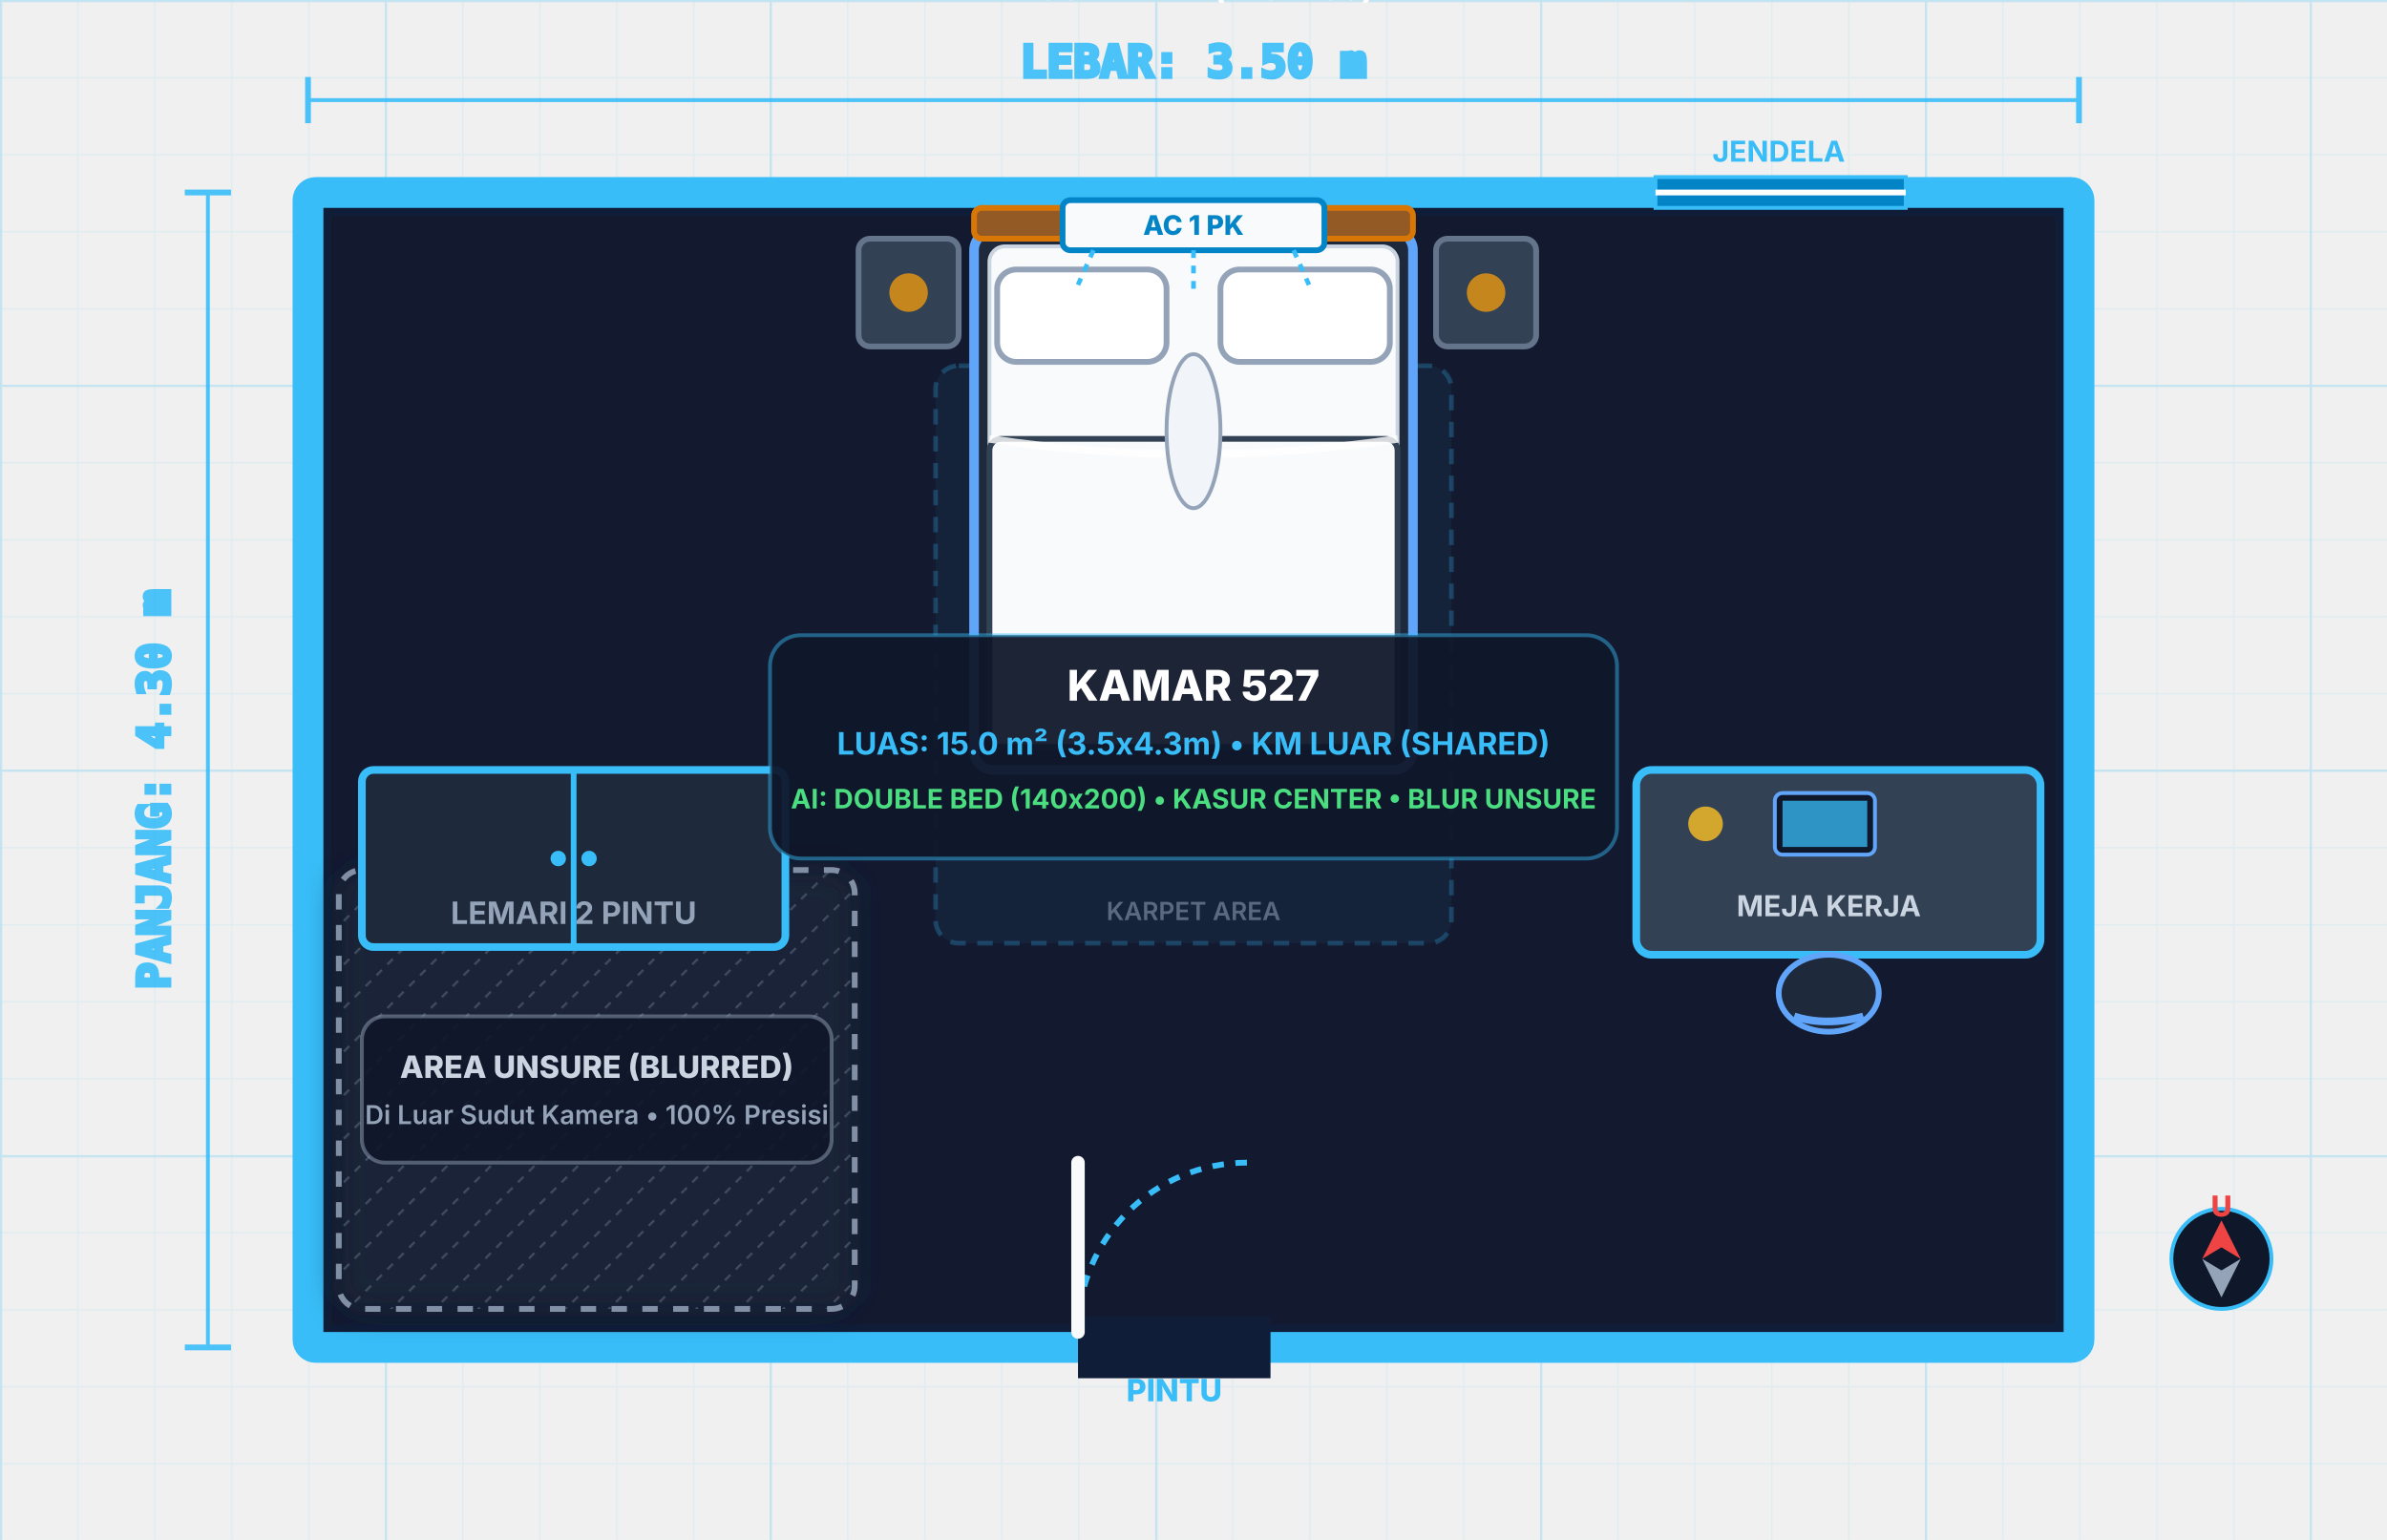
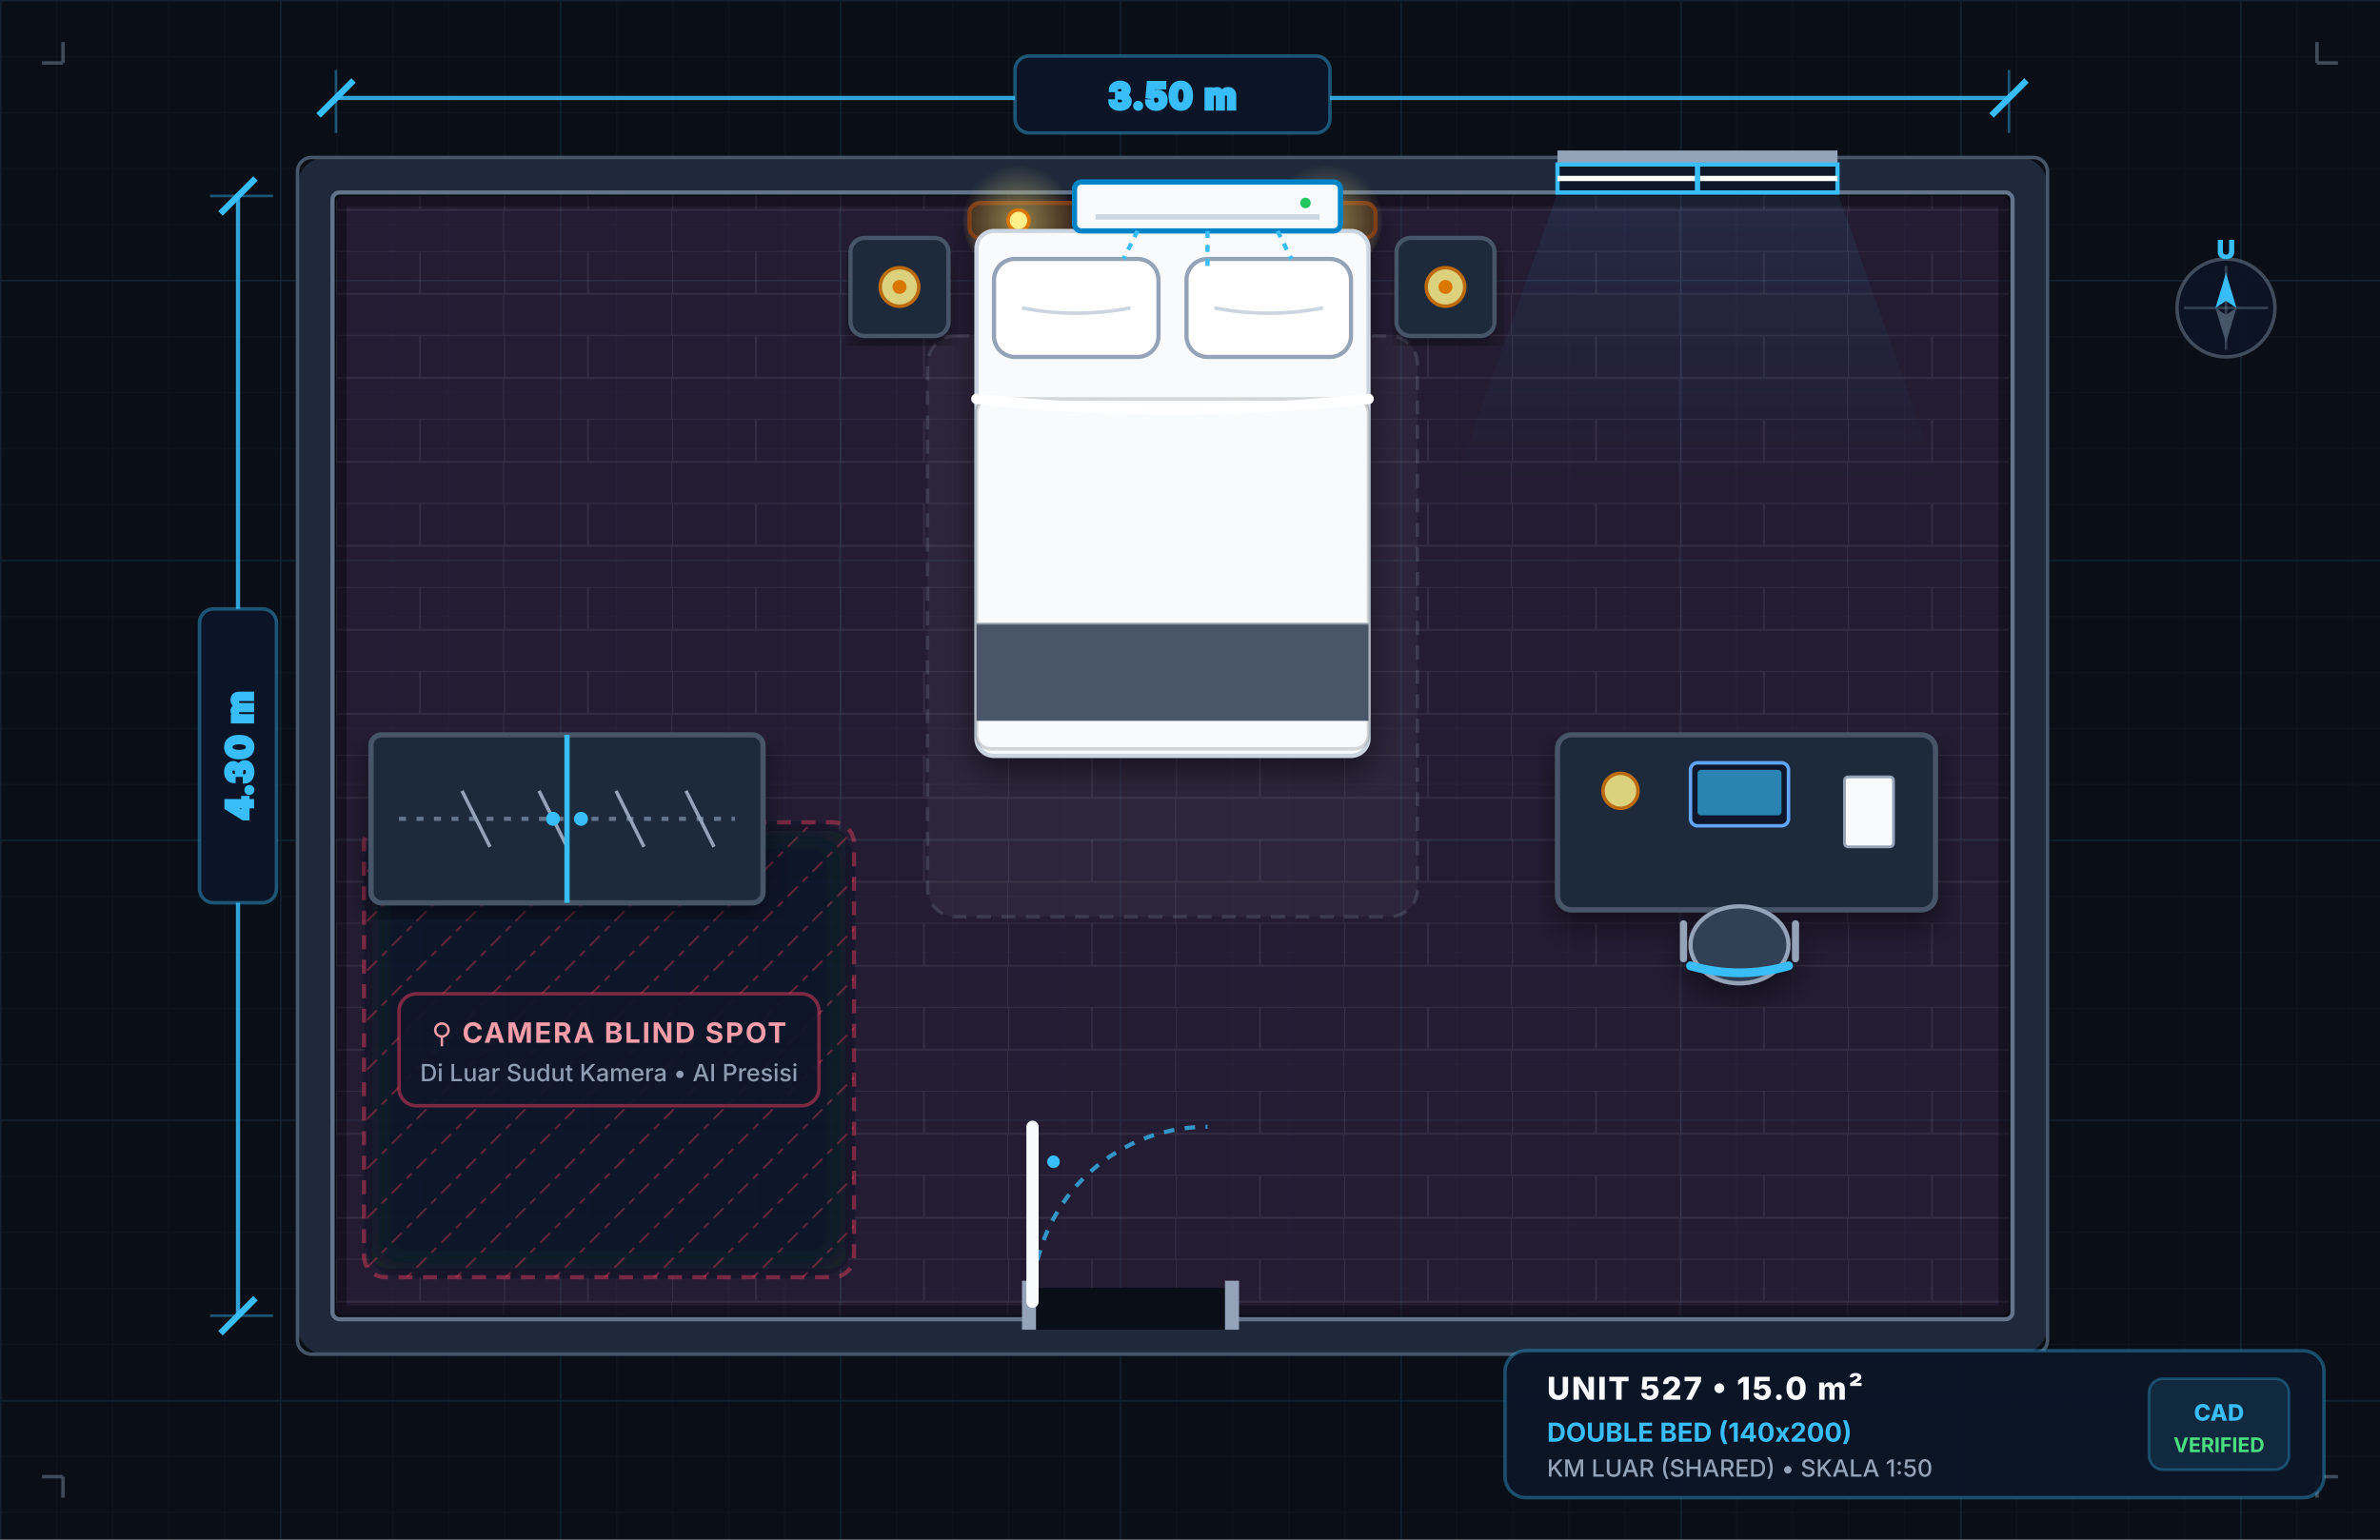
- <svg xmlns="http://www.w3.org/2000/svg" viewBox="0 0 620 400" width="100%" height="100%" style="background:#0b1329; border-radius:12px; font-family:'Inter',system-ui,sans-serif;">
+ <svg xmlns="http://www.w3.org/2000/svg" viewBox="0 0 680 440" width="100%" height="100%" style="background:#090e17; border-radius:14px; font-family:'Inter',system-ui,-apple-system,sans-serif;">
  <defs>
-     <pattern id="grid_s_227" width="20" height="20" patternUnits="userSpaceOnUse">
-       <path d="M 20 0 L 0 0 0 20" fill="none" stroke="rgba(56, 189, 248, 0.08)" stroke-width="0.8" />
+     <pattern id="grid_cad_227" width="16" height="16" patternUnits="userSpaceOnUse">
+       <path d="M 16 0 L 0 0 0 16" fill="none" stroke="rgba(148, 163, 184, 0.04)" stroke-width="0.75" />
    </pattern>
-     <pattern id="grid_m_227" width="100" height="100" patternUnits="userSpaceOnUse">
-       <path d="M 100 0 L 0 0 0 100" fill="none" stroke="rgba(56, 189, 248, 0.18)" stroke-width="1.2" />
+     <pattern id="grid_major_227" width="80" height="80" patternUnits="userSpaceOnUse">
+       <path d="M 80 0 L 0 0 0 80" fill="none" stroke="rgba(56, 189, 248, 0.08)" stroke-width="1" />
    </pattern>
-     <pattern id="tile_227" width="12" height="12" patternUnits="userSpaceOnUse">
-       <rect width="12" height="12" fill="rgba(14, 165, 233, 0.12)" />
-       <path d="M 12 0 L 0 0 0 12" fill="none" stroke="rgba(56, 189, 248, 0.28)" stroke-width="0.7" />
+     <pattern id="parquet_227" width="48" height="24" patternUnits="userSpaceOnUse">
+       <rect width="48" height="24" fill="#5b3b70" fill-opacity="0.32" />
+       <path d="M 0 12 L 48 12 M 24 0 L 24 12 M 0 24 L 48 24 M 48 12 L 48 24 M 0 0 L 0 12" fill="none" stroke="rgba(255, 255, 255, 0.07)" stroke-width="0.6" />
    </pattern>
-     <filter id="unsure_blur_227" x="-20%" y="-20%" width="140%" height="140%">
-       <feGaussianBlur stdDeviation="3.8" />
+     <pattern id="bm_tile_227" width="14" height="14" patternUnits="userSpaceOnUse">
+       <rect width="14" height="14" fill="#0f2338" />
+       <path d="M 14 0 L 0 0 0 14" fill="none" stroke="rgba(56, 189, 248, 0.22)" stroke-width="0.6" />
+     </pattern>
+     <filter id="frost_blur_227" x="-10%" y="-10%" width="120%" height="120%">
+       <feGaussianBlur stdDeviation="5" result="blur" />
+       <feColorMatrix type="matrix" values="1 0 0 0 0  0 1 0 0 0  0 0 1 0 0  0 0 0 18 -7" />
    </filter>
-     <pattern id="unsure_hatch_227" width="8" height="8" patternTransform="rotate(45 0 0)" patternUnits="userSpaceOnUse">
-       <line x1="0" y1="0" x2="0" y2="8" stroke="rgba(148, 163, 184, 0.35)" stroke-width="1.2" stroke-dasharray="2 2" />
+     <pattern id="blind_hatch_227" width="10" height="10" patternTransform="rotate(45 0 0)" patternUnits="userSpaceOnUse">
+       <line x1="0" y1="0" x2="0" y2="10" stroke="rgba(244, 63, 94, 0.35)" stroke-width="1.2" stroke-dasharray="2 2" />
    </pattern>
+     <linearGradient id="win_light_227" x1="0%" y1="0%" x2="0%" y2="100%">
+       <stop offset="0%" stop-color="#38bdf8" stop-opacity="0.18" />
+       <stop offset="100%" stop-color="#38bdf8" stop-opacity="0.0" />
+     </linearGradient>
+     <radialGradient id="lamp_glow_227">
+       <stop offset="0%" stop-color="#fef08a" stop-opacity="0.45" />
+       <stop offset="100%" stop-color="#fef08a" stop-opacity="0" />
+     </radialGradient>
+     <filter id="drop_shadow_227" x="-5%" y="-5%" width="115%" height="115%">
+       <feDropShadow dx="0" dy="4" stdDeviation="4" flood-color="#000000" flood-opacity="0.45" />
+     </filter>
  </defs>
-   <rect width="620" height="400" fill="url(#grid_s_227)" />
-   <rect width="620" height="400" fill="url(#grid_m_227)" />
-   <g stroke="#38bdf8" stroke-width="1" opacity="0.9">
-     <line x1="80" y1="26" x2="540" y2="26" />
-     <line x1="80" y1="20" x2="80" y2="32" stroke-width="1.5" />
-     <line x1="540" y1="20" x2="540" y2="32" stroke-width="1.5" />
-     <text x="310" y="20" fill="#38bdf8" font-size="11.5" font-weight="700" text-anchor="middle" font-family="monospace">
-       LEBAR: 3.50 m
+   <rect width="680" height="440" fill="#090e17" />
+   <rect width="680" height="440" fill="url(#grid_cad_227)" />
+   <rect width="680" height="440" fill="url(#grid_major_227)" />
+   <g stroke="rgba(148, 163, 184, 0.4)" stroke-width="1">
+     <path d="M 12 18 L 18 18 M 18 12 L 18 18" />
+     <path d="M 668 18 L 662 18 M 662 12 L 662 18" />
+     <path d="M 12 422 L 18 422 M 18 428 L 18 422" />
+     <path d="M 668 422 L 662 422 M 662 428 L 662 422" />
+   </g>
+   <g stroke="#38bdf8" stroke-width="1.2">
+     <line x1="96" y1="28" x2="574" y2="28" opacity="0.85" />
+     <line x1="91" y1="33" x2="101" y2="23" stroke-width="1.8" />
+     <line x1="569" y1="33" x2="579" y2="23" stroke-width="1.8" />
+     <line x1="96" y1="38" x2="96" y2="20" opacity="0.4" stroke-width="0.75" />
+     <line x1="574" y1="38" x2="574" y2="20" opacity="0.4" stroke-width="0.75" />
+     <rect x="290" y="16" width="90" height="22" rx="4" fill="#0c1527" stroke="rgba(56, 189, 248, 0.4)" stroke-width="1" />
+     <text x="335" y="31" fill="#38bdf8" font-size="10" font-weight="700" text-anchor="middle" letter-spacing="0.5">
+       3.50 m
    </text>
  </g>
-   <g stroke="#38bdf8" stroke-width="1" opacity="0.9">
-     <line x1="54" y1="50" x2="54" y2="350" />
-     <line x1="48" y1="50" x2="60" y2="50" stroke-width="1.5" />
-     <line x1="48" y1="350" x2="60" y2="350" stroke-width="1.5" />
-     <text x="44" y="205" fill="#38bdf8" font-size="11.5" font-weight="700" text-anchor="middle" font-family="monospace" transform="rotate(-90 44 205)">
-       PANJANG: 4.30 m
+   <g stroke="#38bdf8" stroke-width="1.2">
+     <line x1="68" y1="56" x2="68" y2="376" opacity="0.85" />
+     <line x1="63" y1="61" x2="73" y2="51" stroke-width="1.8" />
+     <line x1="63" y1="381" x2="73" y2="371" stroke-width="1.8" />
+     <line x1="78" y1="56" x2="60" y2="56" opacity="0.4" stroke-width="0.75" />
+     <line x1="78" y1="376" x2="60" y2="376" opacity="0.4" stroke-width="0.75" />
+     <g transform="translate(68, 216)">
+       <rect x="-42" y="-11" width="84" height="22" rx="4" fill="#0c1527" stroke="rgba(56, 189, 248, 0.4)" stroke-width="1" transform="rotate(-90)" />
+       <text x="0" y="4" fill="#38bdf8" font-size="10" font-weight="700" text-anchor="middle" letter-spacing="0.5" transform="rotate(-90)">
+         4.30 m
+       </text>
+     </g>
+   </g>
+   <rect x="96" y="56" width="478" height="320" rx="2" fill="url(#parquet_227)" />
+   <rect x="96" y="56" width="478" height="320" fill="none" stroke="rgba(0, 0, 0, 0.35)" stroke-width="6" />
+   <rect x="90" y="50" width="490" height="332" fill="none" stroke="#1e293b" stroke-width="10" rx="3" />
+   <rect x="85" y="45" width="500" height="342" fill="none" stroke="#475569" stroke-width="1" rx="4" />
+   <rect x="95" y="55" width="480" height="322" fill="none" stroke="#64748b" stroke-width="1.2" rx="2" />
+   <g id="unsure_zone" opacity="0.95">
+     <rect x="104" y="235" width="140" height="130" rx="6" fill="rgba(15, 23, 42, 0.85)" filter="url(#frost_blur_227)" />
+     <rect x="104" y="235" width="140" height="130" rx="6" fill="url(#blind_hatch_227)" stroke="rgba(244, 63, 94, 0.45)" stroke-width="1.2" stroke-dasharray="4 3" />
+     <rect x="114" y="284" width="120" height="32" rx="5" fill="rgba(15, 23, 42, 0.94)" stroke="rgba(244, 63, 94, 0.5)" stroke-width="1" />
+     <text x="174.0" y="298" fill="#fda4af" font-size="8" font-weight="700" text-anchor="middle" letter-spacing="0.5">
+       ⚲ CAMERA BLIND SPOT
+     </text>
+     <text x="174.0" y="309" fill="#94a3b8" font-size="6.8" font-weight="500" text-anchor="middle">
+       Di Luar Sudut Kamera • AI Presisi
    </text>
  </g>
-   <rect x="80" y="50" width="460" height="300" fill="#0f1d38" stroke="#38bdf8" stroke-width="8" rx="2" />
-   <rect x="86" y="56" width="448" height="288" fill="#5b3b70" opacity="0.22" />
-   <rect x="86" y="56" width="448" height="288" fill="rgba(15, 23, 42, 0.75)" />
-   <g>
-     <rect x="88" y="226" width="134" height="114" rx="6" fill="rgba(30, 41, 59, 0.75)" filter="url(#unsure_blur_227)" />
-     <rect x="88" y="226" width="134" height="114" rx="6" fill="url(#unsure_hatch_227)" stroke="#94a3b8" stroke-width="1.5" stroke-dasharray="4 4" opacity="0.85" />
-     <rect x="94" y="264" width="122" height="38" rx="6" fill="rgba(15, 23, 42, 0.9)" stroke="rgba(148, 163, 184, 0.5)" stroke-width="1" />
-     <text x="155.0" y="280" fill="#cbd5e1" font-size="8" font-weight="800" text-anchor="middle">AREA UNSURE (BLURRED)</text>
-     <text x="155.0" y="292" fill="#94a3b8" font-size="6.8" font-weight="600" text-anchor="middle">Di Luar Sudut Kamera • 100% Presisi</text>
+   <rect x="265" y="96" width="140" height="166" rx="8" fill="rgba(255, 255, 255, 0.04)" stroke="rgba(148, 163, 184, 0.2)" stroke-width="1" stroke-dasharray="4 3" />
+   <g id="bed_unit" filter="url(#drop_shadow_227)">
+     <rect x="277" y="58" width="116" height="10" rx="3" fill="#3b271d" stroke="#78350f" stroke-width="1.2" />
+     <circle cx="291" cy="63" r="16" fill="url(#lamp_glow_227)" />
+     <circle cx="379" cy="63" r="16" fill="url(#lamp_glow_227)" />
+     <circle cx="291" cy="63" r="3" fill="#fef08a" stroke="#d97706" stroke-width="1" />
+     <circle cx="379" cy="63" r="3" fill="#fef08a" stroke="#d97706" stroke-width="1" />
+     <rect x="279" y="66" width="112" height="150" rx="5" fill="#f8fafc" stroke="#cbd5e1" stroke-width="1.2" />
+     <rect x="279" y="114" width="112" height="100" rx="4" fill="#f8fafc" stroke="rgba(0,0,0,0.15)" stroke-width="1" />
+     <path d="M 279 114 Q 335.0 120 391 114" fill="none" stroke="#ffffff" stroke-width="3" stroke-linecap="round" />
+     <rect x="279" y="178" width="112" height="28" fill="#334155" opacity="0.88" />
+     <line x1="279" y1="178" x2="391" y2="178" stroke="rgba(255,255,255,0.4)" stroke-width="1" />
+     <rect x="284" y="74" width="47" height="28" rx="6" fill="#ffffff" stroke="#94a3b8" stroke-width="1.2" />
+     <path d="M 292 88 Q 307.5 91 323 88" fill="none" stroke="#cbd5e1" stroke-width="1" />
+     <rect x="339" y="74" width="47" height="28" rx="6" fill="#ffffff" stroke="#94a3b8" stroke-width="1.2" />
+     <path d="M 347 88 Q 362.5 91 378 88" fill="none" stroke="#cbd5e1" stroke-width="1" />
  </g>
-   <g>
-     <rect x="243" y="95" width="134" height="150" rx="6" fill="rgba(56, 189, 248, 0.05)" stroke="rgba(56, 189, 248, 0.25)" stroke-width="1.2" stroke-dasharray="4 3" />
-     <text x="310.0" y="239" fill="rgba(148, 163, 184, 0.55)" font-size="6.5" font-weight="600" text-anchor="middle">KARPET AREA</text>
+   <g filter="url(#drop_shadow_227)">
+     <rect x="243" y="68" width="28" height="28" rx="4" fill="#1e293b" stroke="#475569" stroke-width="1.2" />
+     <circle cx="257" cy="82" r="5.5" fill="#fef08a" stroke="#d97706" stroke-width="1" opacity="0.85" />
+     <circle cx="257" cy="82" r="2" fill="#d97706" />
  </g>
-   <g>
-     <rect x="253" y="60" width="114" height="140" rx="5" fill="#1e293b" stroke="#60a5fa" stroke-width="2.5" />
-     <rect x="253" y="54" width="114" height="8" rx="2" fill="#935a26" stroke="#d97706" stroke-width="1.5" />
-     <rect x="257" y="64" width="106" height="128" rx="4" fill="#f8fafc" stroke="#cbd5e1" stroke-width="1" />
-     <rect x="257" y="114" width="106" height="80" rx="3" fill="#f8fafc" stroke="#334155" stroke-width="1.5" fill-opacity="0.95" />
-     <path d="M 257 114 Q 310.0 122 363 114" fill="none" stroke="#ffffff" stroke-width="2" opacity="0.8" />
-     <rect x="259" y="70" width="44" height="24" rx="5" fill="#ffffff" stroke="#94a3b8" stroke-width="1.5" />
-     <rect x="317" y="70" width="44" height="24" rx="5" fill="#ffffff" stroke="#94a3b8" stroke-width="1.5" />
-     <ellipse cx="310.0" cy="112" rx="7" ry="20" fill="#f1f5f9" stroke="#94a3b8" stroke-width="1" />
-     <text x="310.0" cy="160" fill="#ffffff" font-size="8" font-weight="800" text-anchor="middle">DOUBLE BED (140x200)</text>
+   <g filter="url(#drop_shadow_227)">
+     <rect x="399" y="68" width="28" height="28" rx="4" fill="#1e293b" stroke="#475569" stroke-width="1.2" />
+     <circle cx="413" cy="82" r="5.5" fill="#fef08a" stroke="#d97706" stroke-width="1" opacity="0.85" />
+     <circle cx="413" cy="82" r="2" fill="#d97706" />
  </g>
-   <rect x="223" y="62" width="26" height="28" rx="3" fill="#334155" stroke="#64748b" stroke-width="1.5" />
-   <circle cx="236" cy="76" r="5" fill="#f59e0b" opacity="0.75" />
-   <rect x="373" y="62" width="26" height="28" rx="3" fill="#334155" stroke="#64748b" stroke-width="1.5" />
-   <circle cx="386" cy="76" r="5" fill="#f59e0b" opacity="0.75" />
-   <g>
-     <rect x="94" y="200" width="110" height="46" rx="3" fill="#1e293b" stroke="#38bdf8" stroke-width="2" />
-     <line x1="149" y1="200" x2="149" y2="246" stroke="#38bdf8" stroke-width="1.5" />
-     <circle cx="145" cy="223" r="2" fill="#38bdf8" />
-     <circle cx="153" cy="223" r="2" fill="#38bdf8" />
-     <text x="149" y="240" fill="#94a3b8" font-size="8" font-weight="700" text-anchor="middle">LEMARI 2 PINTU</text>
+   <g id="wardrobe" filter="url(#drop_shadow_227)">
+     <rect x="106" y="210" width="112" height="48" rx="3" fill="#1e293b" stroke="#475569" stroke-width="1.5" />
+     <line x1="114" y1="234" x2="210" y2="234" stroke="#64748b" stroke-width="1.2" stroke-dasharray="2 3" />
+     <line x1="132" y1="226" x2="140" y2="242" stroke="#94a3b8" stroke-width="1" />
+     <line x1="154" y1="226" x2="162" y2="242" stroke="#94a3b8" stroke-width="1" />
+     <line x1="176" y1="226" x2="184" y2="242" stroke="#94a3b8" stroke-width="1" />
+     <line x1="196" y1="226" x2="204" y2="242" stroke="#94a3b8" stroke-width="1" />
+     <line x1="162" y1="210" x2="162" y2="258" stroke="#38bdf8" stroke-width="1.5" />
+     <circle cx="158" cy="234" r="2" fill="#38bdf8" />
+     <circle cx="166" cy="234" r="2" fill="#38bdf8" />
  </g>
-   <g>
-     <rect x="425" y="200" width="105" height="48" rx="4" fill="#334155" stroke="#38bdf8" stroke-width="2" />
-     <rect x="461" y="206" width="26" height="16" rx="2" fill="#0f172a" stroke="#60a5fa" stroke-width="1" />
-     <rect x="463" y="208" width="22" height="12" fill="#38bdf8" opacity="0.75" />
-     <circle cx="443" cy="214" r="4.5" fill="#fbbf24" opacity="0.8" />
-     <ellipse cx="475" cy="258" rx="13" ry="10" fill="#1e293b" stroke="#60a5fa" stroke-width="1.5" />
-     <path d="M 466 264 C 475 267 484 264 484 264" stroke="#60a5fa" stroke-width="2" fill="none" />
-     <text x="475" y="238" fill="#cbd5e1" font-size="7.5" font-weight="700" text-anchor="middle">MEJA KERJA</text>
+   <g id="desk_setup" filter="url(#drop_shadow_227)">
+     <rect x="445" y="210" width="108" height="50" rx="4" fill="#1e293b" stroke="#475569" stroke-width="1.5" />
+     <rect x="483" y="218" width="28" height="18" rx="2" fill="#0f172a" stroke="#60a5fa" stroke-width="1" />
+     <rect x="485" y="220" width="24" height="13" rx="1" fill="#38bdf8" opacity="0.65" />
+     <circle cx="463" cy="226" r="5" fill="#fef08a" stroke="#d97706" stroke-width="1" opacity="0.85" />
+     <rect x="527" y="222" width="14" height="20" rx="1" fill="#f8fafc" stroke="#94a3b8" stroke-width="0.8" />
+     <ellipse cx="497" cy="270" rx="14" ry="11" fill="#334155" stroke="#94a3b8" stroke-width="1.2" />
+     <path d="M 483 276 Q 497 280 511 276" fill="none" stroke="#38bdf8" stroke-width="2.5" stroke-linecap="round" />
+     <line x1="481" y1="264" x2="481" y2="274" stroke="#94a3b8" stroke-width="2" stroke-linecap="round" />
+     <line x1="513" y1="264" x2="513" y2="274" stroke="#94a3b8" stroke-width="2" stroke-linecap="round" />
  </g>
-   <g>
-     <rect x="276" y="52" width="68" height="13" rx="2" fill="#f8fafc" stroke="#0284c7" stroke-width="1.5" />
-     <path d="M 284 65 L 280 74" stroke="#38bdf8" stroke-width="1.2" stroke-dasharray="2 2" />
-     <path d="M 310 65 L 310 76" stroke="#38bdf8" stroke-width="1.2" stroke-dasharray="2 2" />
-     <path d="M 336 65 L 340 74" stroke="#38bdf8" stroke-width="1.2" stroke-dasharray="2 2" />
-     <text x="310" y="61" fill="#0284c7" font-size="7" font-weight="800" text-anchor="middle">AC 1 PK</text>
+   <g id="ac_unit">
+     <rect x="307" y="52" width="76" height="14" rx="2" fill="#f8fafc" stroke="#0284c7" stroke-width="1.5" />
+     <line x1="313" y1="62" x2="377" y2="62" stroke="#cbd5e1" stroke-width="1.5" />
+     <line x1="325" y1="66" x2="321" y2="74" stroke="#38bdf8" stroke-width="1.2" stroke-dasharray="2 2" />
+     <line x1="345" y1="66" x2="345" y2="76" stroke="#38bdf8" stroke-width="1.2" stroke-dasharray="2 2" />
+     <line x1="365" y1="66" x2="369" y2="74" stroke="#38bdf8" stroke-width="1.2" stroke-dasharray="2 2" />
+     <circle cx="373" cy="58" r="1.5" fill="#22c55e" />
  </g>
-   <g>
-     <rect x="430" y="46" width="65" height="8" fill="#0284c7" stroke="#38bdf8" stroke-width="1" />
-     <line x1="430" y1="50" x2="495" y2="50" stroke="#ffffff" stroke-width="1.5" />
-     <text x="462" y="42" fill="#38bdf8" font-size="7.5" font-weight="700" text-anchor="middle">JENDELA</text>
+   <g id="window_top">
+     <polygon points="445,55 415,140 555,140 525,55" fill="url(#win_light_227)" opacity="0.45" />
+     <rect x="445" y="43" width="80" height="4" fill="#94a3b8" />
+     <rect x="445" y="47" width="80" height="8" fill="#0f172a" stroke="#38bdf8" stroke-width="1.2" />
+     <line x1="445" y1="51" x2="525" y2="51" stroke="#ffffff" stroke-width="1.5" />
+     <line x1="485" y1="47" x2="485" y2="55" stroke="#38bdf8" stroke-width="1.5" />
  </g>
-   <g>
-     <rect x="280" y="342" width="50" height="16" fill="#0f1d38" />
-     <path d="M 280 346 A 44 44 0 0 1 324 302" fill="none" stroke="#38bdf8" stroke-width="1.5" stroke-dasharray="3 3" />
-     <line x1="280" y1="346" x2="280" y2="302" stroke="#f8fafc" stroke-width="3.5" stroke-linecap="round" />
-     <text x="305" y="364" fill="#38bdf8" font-size="8" font-weight="800" text-anchor="middle">PINTU</text>
+   <g id="main_door">
+     <rect x="295" y="368" width="56" height="12" fill="#090e17" />
+     <rect x="292" y="366" width="4" height="14" fill="#94a3b8" />
+     <rect x="350" y="366" width="4" height="14" fill="#94a3b8" />
+     <path d="M 295 372 A 50 50 0 0 1 345 322" fill="none" stroke="#38bdf8" stroke-width="1.2" stroke-dasharray="3 3" opacity="0.75" />
+     <line x1="295" y1="372" x2="295" y2="322" stroke="#f8fafc" stroke-width="3.5" stroke-linecap="round" />
+     <circle cx="301" cy="332" r="1.8" fill="#38bdf8" />
  </g>
-   <g>
-     <rect x="200" y="165" width="220" height="58" rx="8" fill="rgba(15, 23, 42, 0.94)" stroke="rgba(56, 189, 248, 0.45)" stroke-width="1" />
-     <text x="310" y="182" fill="#ffffff" font-size="11" font-weight="800" text-anchor="middle">KAMAR 527</text>
-     <text x="310" y="196" fill="#38bdf8" font-size="8" font-weight="700" text-anchor="middle">LUAS: 15.0 m² (3.5x4.3m) • KM LUAR (SHARED)</text>
-     <text x="310" y="210" fill="#4ade80" font-size="7" font-weight="700" text-anchor="middle">AI: DOUBLE BED (140x200) • KASUR CENTER • BLUR UNSURE</text>
+   <g id="title_block" transform="translate(430, 386)">
+     <rect x="0" y="0" width="234" height="42" rx="6" fill="rgba(12, 21, 39, 0.96)" stroke="rgba(56, 189, 248, 0.35)" stroke-width="1" />
+     <text x="12" y="14" fill="#f8fafc" font-size="9" font-weight="800" letter-spacing="0.5">
+       UNIT 527 • 15.0 m²
+     </text>
+     <text x="12" y="26" fill="#38bdf8" font-size="7.5" font-weight="700">
+       DOUBLE BED (140x200)
+     </text>
+     <text x="12" y="36" fill="#94a3b8" font-size="6.8" font-weight="500">
+       KM LUAR (SHARED) • SKALA 1:50
+     </text>
+     <rect x="184" y="8" width="40" height="26" rx="4" fill="rgba(56, 189, 248, 0.12)" stroke="rgba(56, 189, 248, 0.3)" stroke-width="0.8" />
+     <text x="204" y="20" fill="#38bdf8" font-size="6.5" font-weight="800" text-anchor="middle">CAD</text>
+     <text x="204" y="29" fill="#4ade80" font-size="5.8" font-weight="700" text-anchor="middle">VERIFIED</text>
  </g>
-   <g transform="translate(562, 312)">
-     <circle cx="15" cy="15" r="13" fill="#0f172a" stroke="#38bdf8" stroke-width="1" />
-     <path d="M 15 5 L 20 15 L 15 12 L 10 15 Z" fill="#ef4444" />
-     <path d="M 15 25 L 20 15 L 15 18 L 10 15 Z" fill="#94a3b8" />
-     <text x="15" y="4" fill="#ef4444" font-size="7.5" font-weight="800" text-anchor="middle">U</text>
+   <g id="north_compass" transform="translate(620, 72)">
+     <circle cx="16" cy="16" r="14" fill="rgba(12, 21, 39, 0.9)" stroke="rgba(148, 163, 184, 0.4)" stroke-width="1" />
+     <line x1="16" y1="4" x2="16" y2="28" stroke="rgba(148, 163, 184, 0.3)" stroke-width="0.75" />
+     <line x1="4" y1="16" x2="28" y2="16" stroke="rgba(148, 163, 184, 0.3)" stroke-width="0.75" />
+     <polygon points="16,6 19,16 16,14 13,16" fill="#38bdf8" />
+     <polygon points="16,26 19,16 16,18 13,16" fill="#475569" />
+     <text x="16" y="2" fill="#38bdf8" font-size="7.5" font-weight="900" text-anchor="middle">U</text>
  </g>
</svg>
